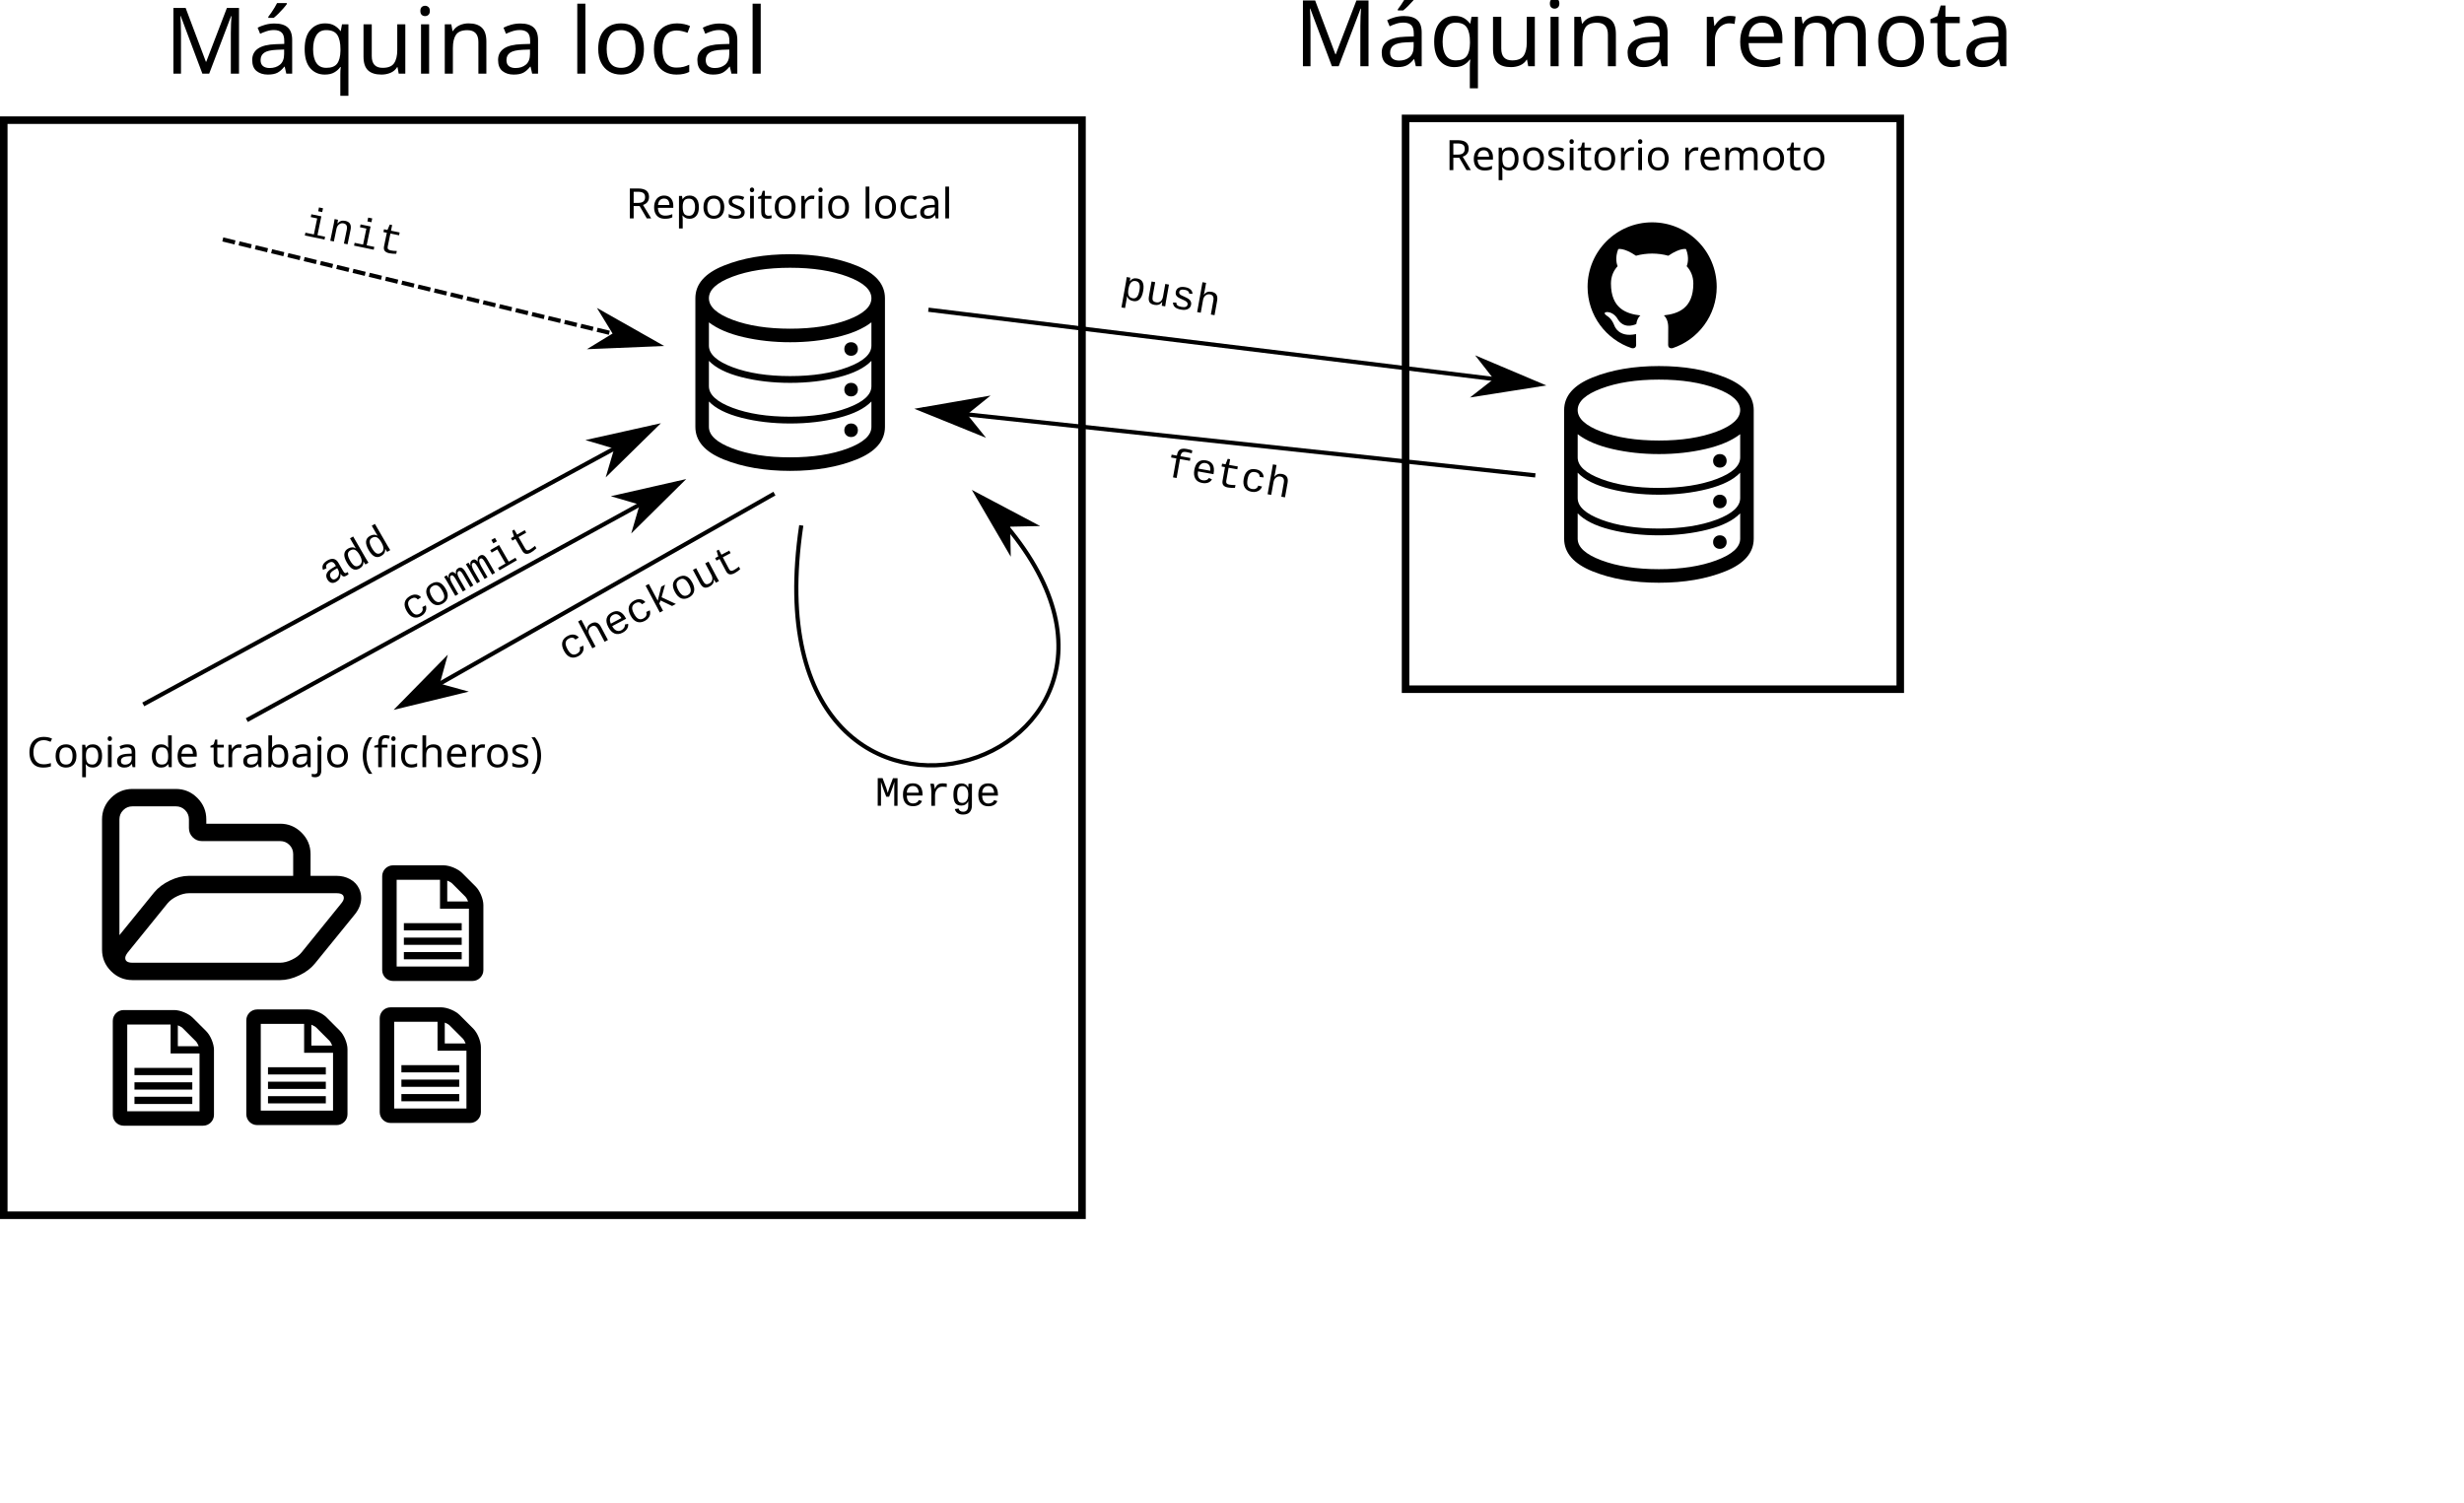
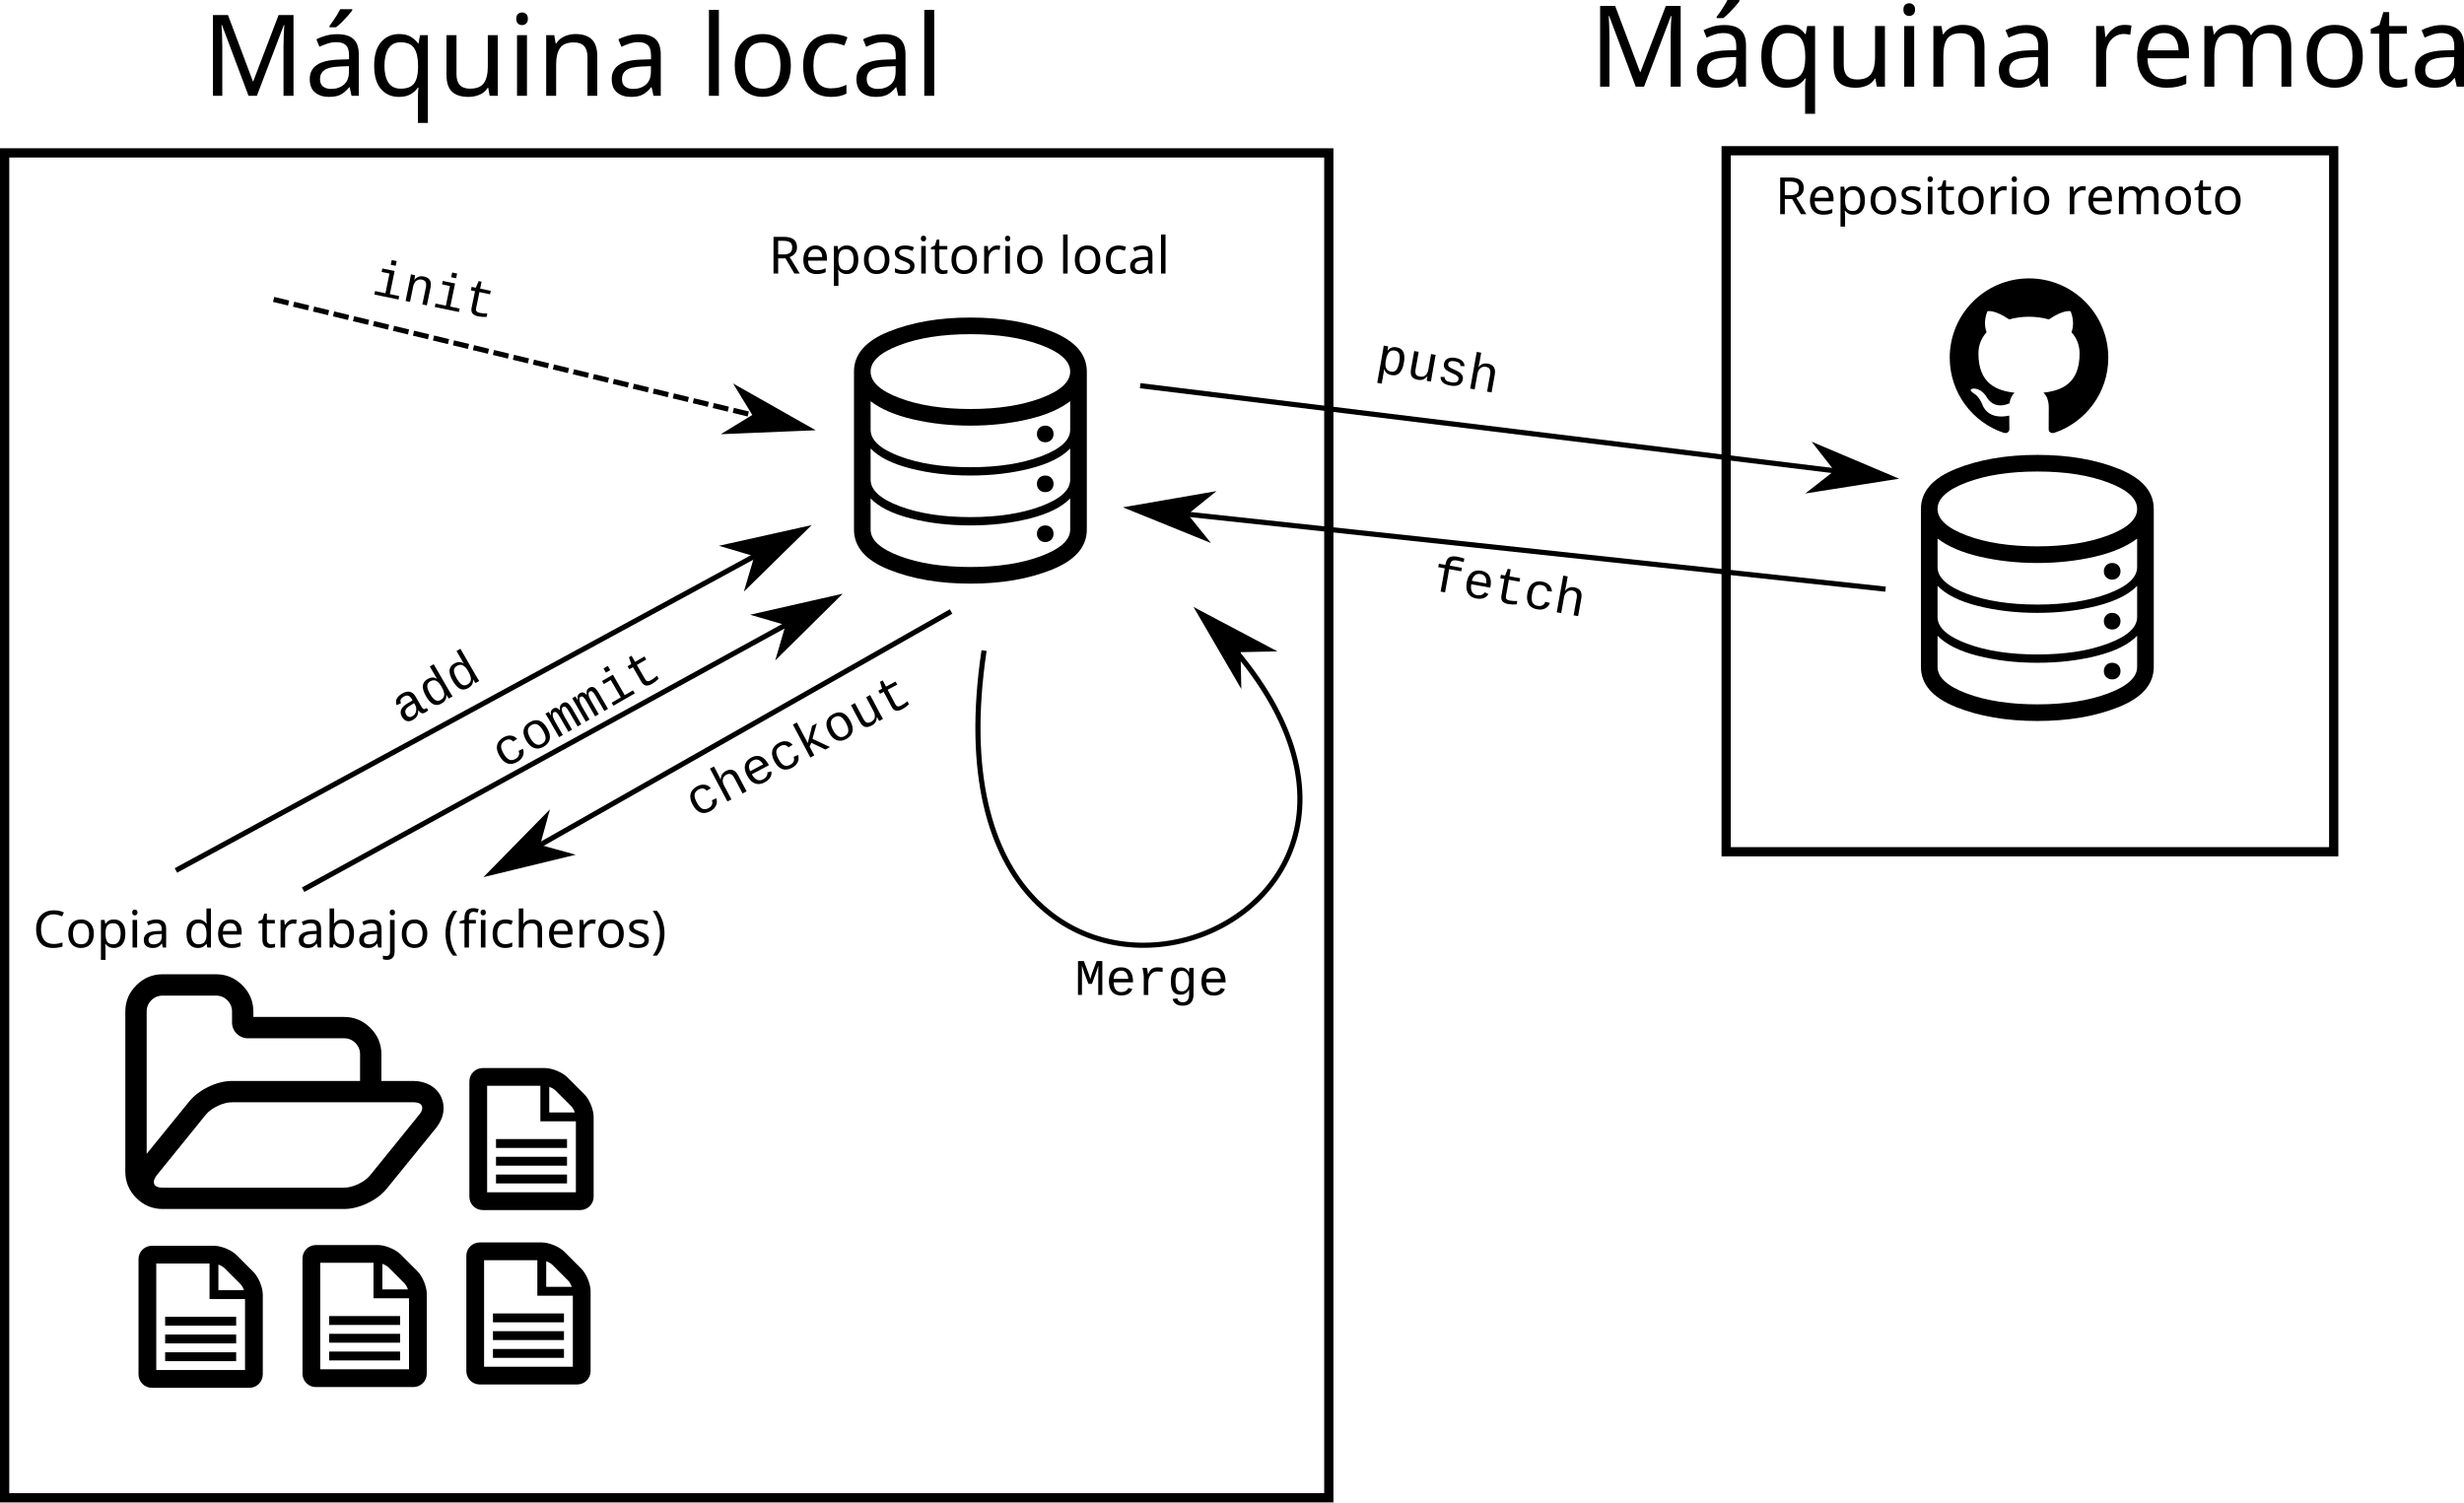
<svg xmlns="http://www.w3.org/2000/svg" width="588.662" height="358.944" id="svg2" version="1.1" viewBox="0 0 588.662 358.944">
  <defs id="defs4">
    <marker orient="auto" refY="0" refX="0" id="Arrow1Lend" style="overflow:visible">
-       <path id="path4211" d="M 0,0 5,-5 -12.5,0 5,5 0,0 z" style="fill-rule:evenodd;stroke:#000000;stroke-width:1pt" transform="matrix(-0.8,0,0,-0.8,-10,0)" />
+       <path id="path4211" d="M 0,0 5,-5 -12.5,0 5,5 Z" style="fill-rule:evenodd;stroke:#000000;stroke-width:1pt" transform="matrix(-0.8,0,0,-0.8,-10,0)" />
    </marker>
    <marker orient="auto" refY="0" refX="0" id="Arrow1Lend-9" style="overflow:visible">
-       <path id="path4211-5" d="M 0,0 5,-5 -12.5,0 5,5 0,0 z" style="fill-rule:evenodd;stroke:#000000;stroke-width:1pt" transform="matrix(-0.8,0,0,-0.8,-10,0)" />
+       <path id="path4211-5" d="M 0,0 5,-5 -12.5,0 5,5 Z" style="fill-rule:evenodd;stroke:#000000;stroke-width:1pt" transform="matrix(-0.8,0,0,-0.8,-10,0)" />
    </marker>
    <marker orient="auto" refY="0" refX="0" id="Arrow1Lend-2" style="overflow:visible">
-       <path id="path4211-1" d="M 0,0 5,-5 -12.5,0 5,5 0,0 z" style="fill-rule:evenodd;stroke:#000000;stroke-width:1pt" transform="matrix(-0.8,0,0,-0.8,-10,0)" />
+       <path id="path4211-1" d="M 0,0 5,-5 -12.5,0 5,5 Z" style="fill-rule:evenodd;stroke:#000000;stroke-width:1pt" transform="matrix(-0.8,0,0,-0.8,-10,0)" />
    </marker>
    <marker orient="auto" refY="0" refX="0" id="Arrow1Lend-5" style="overflow:visible">
-       <path id="path4211-2" d="M 0,0 5,-5 -12.5,0 5,5 0,0 z" style="fill-rule:evenodd;stroke:#000000;stroke-width:1pt" transform="matrix(-0.8,0,0,-0.8,-10,0)" />
+       <path id="path4211-2" d="M 0,0 5,-5 -12.5,0 5,5 Z" style="fill-rule:evenodd;stroke:#000000;stroke-width:1pt" transform="matrix(-0.8,0,0,-0.8,-10,0)" />
    </marker>
    <marker orient="auto" refY="0" refX="0" id="Arrow1Lend-1" style="overflow:visible">
-       <path id="path4211-0" d="M 0,0 5,-5 -12.5,0 5,5 0,0 z" style="fill-rule:evenodd;stroke:#000000;stroke-width:1pt" transform="matrix(-0.8,0,0,-0.8,-10,0)" />
+       <path id="path4211-0" d="M 0,0 5,-5 -12.5,0 5,5 Z" style="fill-rule:evenodd;stroke:#000000;stroke-width:1pt" transform="matrix(-0.8,0,0,-0.8,-10,0)" />
    </marker>
    <marker orient="auto" refY="0" refX="0" id="Arrow1Lend-3" style="overflow:visible">
-       <path id="path4211-6" d="M 0,0 5,-5 -12.5,0 5,5 0,0 z" style="fill-rule:evenodd;stroke:#000000;stroke-width:1pt" transform="matrix(-0.8,0,0,-0.8,-10,0)" />
+       <path id="path4211-6" d="M 0,0 5,-5 -12.5,0 5,5 Z" style="fill-rule:evenodd;stroke:#000000;stroke-width:1pt" transform="matrix(-0.8,0,0,-0.8,-10,0)" />
    </marker>
  </defs>
-   <g id="layer1" transform="translate(-208.2016,-263.0099)">
-     <rect style="fill:none;stroke:none;display:none" id="rect1306" width="60" height="60" x="241.429" y="662.362" />
-     <text xml:space="preserve" style="font-size:10px;font-style:normal;font-weight:normal;line-height:125%;letter-spacing:0px;word-spacing:0px;fill:#000000;fill-opacity:1;stroke:none;font-family:Sans" x="357.71" y="315.184" id="text3072-7">
-       <tspan id="tspan3074-2" x="357.71" y="315.184">Repositorio local</tspan>
+   <g id="layer1" transform="translate(-208.2016,-195.3029)">
+     <rect style="display:none;fill:none;stroke:none" id="rect1306" width="60" height="60" x="241.429" y="662.362" />
+     <text xml:space="preserve" style="font-style:normal;font-weight:normal;font-size:14.737px;line-height:0%;font-family:sans-serif;letter-spacing:0px;word-spacing:0px;fill:#000000;fill-opacity:1;stroke:none;stroke-width:1.228" x="391.814" y="260.652" id="text3072-7">
+       <tspan id="tspan3074-2" x="391.814" y="260.652" style="font-size:12.281px;line-height:1.25;font-family:sans-serif;stroke-width:1.228">Repositorio local</tspan>
    </text>
-     <path id="path3050-8" d="m 374.328,364.995 0,-30.735 q 0,-5.055 6.774,-7.785 6.774,-2.73 15.873,-2.73 9.099,0 15.873,2.73 6.774,2.73 6.774,7.785 l 0,30.735 q 0,5.055 -6.774,7.785 -6.774,2.73 -15.873,2.73 -9.099,0 -15.873,-2.73 -6.774,-2.73 -6.774,-7.785 z m 3.235,0 q 0,3.033 5.662,5.156 5.662,2.123 13.75,2.123 8.088,0 13.75,-2.123 5.662,-2.123 5.662,-5.156 l 0,-6.066 q -2.426,2.528 -7.785,3.892 -5.358,1.365 -11.627,1.365 -6.268,0 -11.627,-1.365 -5.358,-1.365 -7.785,-3.892 l 0,6.066 z m 0,-9.706 q 0,3.033 5.662,5.156 5.662,2.123 13.75,2.123 8.088,0 13.75,-2.123 5.662,-2.123 5.662,-5.156 l 0,-6.066 q -2.426,2.528 -7.785,3.892 -5.358,1.365 -11.627,1.365 -6.268,0 -11.627,-1.365 -5.358,-1.365 -7.785,-3.892 l 0,6.066 z m 0,-9.706 q 0,3.033 5.662,5.156 5.662,2.123 13.75,2.123 8.088,0 13.75,-2.123 5.662,-2.123 5.662,-5.156 l 0,-5.561 q -3.033,2.325 -8.29,3.539 -5.257,1.213 -11.121,1.213 -5.864,0 -11.121,-1.213 -5.257,-1.213 -8.29,-3.539 l 0,5.561 z m 0,-11.324 q 0,3.033 5.662,5.156 5.662,2.123 13.75,2.123 8.088,0 13.75,-2.123 5.662,-2.123 5.662,-5.156 0,-3.033 -5.662,-5.156 -5.662,-2.123 -13.75,-2.123 -8.088,0 -13.75,2.123 -5.662,2.123 -5.662,5.156 z m 32.353,31.544 q 0,-0.708 0.455,-1.163 0.455,-0.455 1.163,-0.455 0.708,0 1.163,0.455 0.455,0.455 0.455,1.163 0,0.708 -0.455,1.163 -0.455,0.455 -1.163,0.455 -0.708,0 -1.163,-0.455 -0.455,-0.455 -0.455,-1.163 z m 0,-9.706 q 0,-0.708 0.455,-1.163 0.455,-0.455 1.163,-0.455 0.708,0 1.163,0.455 0.455,0.455 0.455,1.163 0,0.708 -0.455,1.163 -0.455,0.455 -1.163,0.455 -0.708,0 -1.163,-0.455 -0.455,-0.455 -0.455,-1.163 z m 0,-9.706 q 0,-0.708 0.455,-1.163 0.455,-0.455 1.163,-0.455 0.708,0 1.163,0.455 0.455,0.455 0.455,1.163 0,0.708 -0.455,1.163 -0.455,0.455 -1.163,0.455 -0.708,0 -1.163,-0.455 -0.455,-0.455 -0.455,-1.163 z" style="fill:#000000" />
-     <rect style="color:#000000;fill:none;stroke:#000000;stroke-width:1.8;stroke-linecap:butt;stroke-linejoin:miter;stroke-miterlimit:4;stroke-opacity:1;stroke-dasharray:none;stroke-dashoffset:0;marker:none;visibility:visible;display:inline;overflow:visible;enable-background:accumulate" id="rect3115-1" width="257.595" height="261.629" x="209.102" y="291.717" />
-     <g id="g3924" transform="translate(-12.22951,0.2958668)">
-       <text id="text3072-7-6" y="445.999" x="226.853" style="font-size:10px;font-style:normal;font-weight:normal;line-height:125%;letter-spacing:0px;word-spacing:0px;fill:#000000;fill-opacity:1;stroke:none;font-family:Sans" xml:space="preserve">
-         <tspan y="445.999" x="226.853" id="tspan3074-2-3">Copia de trabajo (ficheros)</tspan>
+     <path id="path3050-8" d="m 412.223,321.826 v -37.746 q 0,-6.208 8.319,-9.561 8.319,-3.352 19.494,-3.352 11.175,0 19.494,3.352 8.319,3.352 8.319,9.561 v 37.746 q 0,6.208 -8.319,9.561 -8.319,3.352 -19.494,3.352 -11.175,0 -19.494,-3.352 -8.319,-3.352 -8.319,-9.561 z m 3.973,0 q 0,3.725 6.953,6.332 6.953,2.607 16.886,2.607 9.933,0 16.886,-2.607 6.953,-2.607 6.953,-6.332 v -7.45 q -2.98,3.104 -9.561,4.78 -6.581,1.676 -14.279,1.676 -7.698,0 -14.279,-1.676 -6.581,-1.676 -9.561,-4.78 z m 0,-11.92 q 0,3.725 6.953,6.332 6.953,2.607 16.886,2.607 9.933,0 16.886,-2.607 6.953,-2.607 6.953,-6.332 v -7.45 q -2.98,3.104 -9.561,4.78 -6.581,1.676 -14.279,1.676 -7.698,0 -14.279,-1.676 -6.581,-1.676 -9.561,-4.78 z m 0,-11.92 q 0,3.725 6.953,6.332 6.953,2.607 16.886,2.607 9.933,0 16.886,-2.607 6.953,-2.607 6.953,-6.332 v -6.829 q -3.725,2.856 -10.182,4.346 -6.457,1.49 -13.658,1.49 -7.202,0 -13.658,-1.49 -6.457,-1.49 -10.182,-4.346 z m 0,-13.907 q 0,3.725 6.953,6.332 6.953,2.607 16.886,2.607 9.933,0 16.886,-2.607 6.953,-2.607 6.953,-6.332 0,-3.725 -6.953,-6.332 -6.953,-2.607 -16.886,-2.607 -9.933,0 -16.886,2.607 -6.953,2.607 -6.953,6.332 z m 39.733,38.74 q 0,-0.869 0.559,-1.428 0.559,-0.559 1.428,-0.559 0.869,0 1.428,0.559 0.559,0.559 0.559,1.428 0,0.869 -0.559,1.428 -0.559,0.559 -1.428,0.559 -0.869,0 -1.428,-0.559 -0.559,-0.559 -0.559,-1.428 z m 0,-11.92 q 0,-0.869 0.559,-1.428 0.559,-0.559 1.428,-0.559 0.869,0 1.428,0.559 0.559,0.559 0.559,1.428 0,0.869 -0.559,1.428 -0.559,0.559 -1.428,0.559 -0.869,0 -1.428,-0.559 -0.559,-0.559 -0.559,-1.428 z m 0,-11.92 q 0,-0.869 0.559,-1.428 0.559,-0.559 1.428,-0.559 0.869,0 1.428,0.559 0.559,0.559 0.559,1.428 0,0.869 -0.559,1.428 -0.559,0.559 -1.428,0.559 -0.869,0 -1.428,-0.559 -0.559,-0.559 -0.559,-1.428 z" style="fill:#000000;stroke-width:1.228" />
+     <rect style="color:#000000;display:inline;overflow:visible;visibility:visible;fill:none;stroke:#000000;stroke-width:2.211;stroke-linecap:butt;stroke-linejoin:miter;stroke-miterlimit:4;stroke-dasharray:none;stroke-dashoffset:0;stroke-opacity:1;marker:none;enable-background:accumulate" id="rect3115-1" width="316.355" height="321.309" x="209.307" y="231.832" />
+     <g id="g3924" transform="matrix(1.228108,0,0,1.228108,-62.51167,-126.0649)">
+       <text id="text3072-7-6" y="445.999" x="226.853" style="font-style:normal;font-weight:normal;line-height:0%;font-family:sans-serif;letter-spacing:0px;word-spacing:0px;fill:#000000;fill-opacity:1;stroke:none" xml:space="preserve">
+         <tspan y="445.999" x="226.853" id="tspan3074-2-3" style="font-size:10px;line-height:1.25;font-family:sans-serif">Copia de trabajo (ficheros)</tspan>
      </text>
    </g>
-     <path style="fill:#000000" d="m 257.49,509.398 -3.244,-3.244 c -1.007,-1.007 -2.997,-1.831 -4.422,-1.831 l -12.087,0 c -1.425,0 -2.59,1.166 -2.59,2.59 l 0,22.447 c 0,1.425 1.166,2.59 2.59,2.59 l 18.994,0 c 1.425,0 2.59,-1.166 2.59,-2.59 l 0,-15.54 c 0,-1.425 -0.824,-3.414 -1.831,-4.421 z m -6.802,-1.418 c 0.059,0.022 0.12,0.045 0.182,0.071 0.487,0.202 0.826,0.436 0.934,0.545 l 3.244,3.244 c 0.108,0.108 0.343,0.447 0.545,0.934 0.026,0.062 0.049,0.123 0.071,0.182 l -4.976,0 0,-4.976 z m 5.18,20.516 -17.267,0 0,-20.72 10.36,0 0,6.907 6.907,0 0,13.814 z m -15.54,-10.36 13.814,0 0,1.727 -13.814,0 z m 0,3.453 13.814,0 0,1.727 -13.814,0 z m 0,3.453 13.814,0 0,1.727 -13.814,0 z" id="path4012-7" />
-     <path id="path4115" d="m 290.342,477.544 q 0,-1.135 -1.719,-1.135 h -35.287 q -1.297,0 -2.773,0.697 -1.476,0.697 -2.319,1.703 l -9.535,11.773 q -0.584,0.778 -0.584,1.297 0,1.135 1.719,1.135 h 35.287 q 1.297,0 2.789,-0.714 1.492,-0.714 2.303,-1.719 l 9.535,-11.773 q 0.584,-0.714 0.584,-1.265 z m -37.005,-5.286 h 24.908 v -5.189 q 0,-1.297 -0.908,-2.205 -0.908,-0.908 -2.205,-0.908 h -18.681 q -1.297,0 -2.205,-0.908 -0.908,-0.908 -0.908,-2.205 v -2.076 q 0,-1.297 -0.908,-2.205 -0.908,-0.908 -2.205,-0.908 h -10.378 q -1.297,0 -2.205,0.908 -0.908,0.908 -0.908,2.205 v 27.665 l 8.303,-10.216 q 1.427,-1.719 3.762,-2.838 2.335,-1.119 4.541,-1.119 z m 41.157,5.286 q 0,2.011 -1.492,3.892 l -9.568,11.773 q -1.395,1.719 -3.762,2.838 -2.368,1.119 -4.541,1.119 h -35.287 q -2.984,0 -5.124,-2.141 -2.141,-2.141 -2.141,-5.124 v -31.135 q 0,-2.984 2.141,-5.124 2.141,-2.141 5.124,-2.141 h 10.378 q 2.984,0 5.124,2.141 2.141,2.141 2.141,5.124 v 1.038 h 17.643 q 2.984,0 5.124,2.141 2.141,2.141 2.141,5.124 v 5.189 h 6.227 q 1.751,0 3.211,0.795 1.459,0.795 2.173,2.286 0.486,1.038 0.486,2.205 z" style="fill:#000000" />
-     <path style="fill:#000000" d="m 289.389,509.253 -3.244,-3.244 c -1.007,-1.007 -2.997,-1.831 -4.422,-1.831 l -12.087,0 c -1.425,0 -2.59,1.166 -2.59,2.59 l 0,22.447 c 0,1.425 1.166,2.59 2.59,2.59 l 18.994,0 c 1.425,0 2.59,-1.166 2.59,-2.59 l 0,-15.54 c 0,-1.425 -0.824,-3.414 -1.831,-4.421 z m -6.802,-1.418 c 0.059,0.022 0.12,0.045 0.182,0.071 0.487,0.202 0.826,0.436 0.934,0.545 l 3.244,3.244 c 0.108,0.108 0.343,0.447 0.545,0.934 0.026,0.062 0.049,0.123 0.071,0.182 l -4.976,0 0,-4.976 z m 5.18,20.516 -17.267,0 0,-20.72 10.36,0 0,6.907 6.907,0 0,13.814 z m -15.54,-10.36 13.814,0 0,1.727 -13.814,0 z m 0,3.453 13.814,0 0,1.727 -13.814,0 z m 0,3.453 13.814,0 0,1.727 -13.814,0 z" id="path4012-7-8" />
-     <path style="fill:#000000" d="m 321.852,474.821 -3.244,-3.244 c -1.007,-1.007 -2.997,-1.831 -4.422,-1.831 l -12.087,0 c -1.425,0 -2.59,1.166 -2.59,2.59 l 0,22.447 c 0,1.425 1.166,2.59 2.59,2.59 l 18.994,0 c 1.425,0 2.59,-1.166 2.59,-2.59 l 0,-15.54 c 0,-1.425 -0.824,-3.414 -1.831,-4.421 z m -6.802,-1.418 c 0.059,0.022 0.12,0.045 0.182,0.071 0.487,0.202 0.826,0.436 0.934,0.545 l 3.244,3.244 c 0.108,0.108 0.343,0.447 0.545,0.934 0.026,0.062 0.049,0.123 0.071,0.182 l -4.976,0 0,-4.976 z m 5.18,20.516 -17.267,0 0,-20.72 10.36,0 0,6.907 6.907,0 0,13.814 z m -15.54,-10.36 13.814,0 0,1.727 -13.814,0 z m 0,3.453 13.814,0 0,1.727 -13.814,0 z m 0,3.453 13.814,0 0,1.727 -13.814,0 z" id="path4012-7-4" />
-     <path style="fill:#000000" d="m 321.26,508.748 -3.244,-3.244 c -1.007,-1.007 -2.997,-1.831 -4.422,-1.831 l -12.087,0 c -1.425,0 -2.59,1.166 -2.59,2.59 l 0,22.447 c 0,1.425 1.166,2.59 2.59,2.59 l 18.994,0 c 1.425,0 2.59,-1.166 2.59,-2.59 l 0,-15.54 c 0,-1.425 -0.824,-3.414 -1.831,-4.421 z m -6.802,-1.418 c 0.059,0.022 0.12,0.045 0.182,0.071 0.487,0.202 0.826,0.436 0.934,0.545 l 3.244,3.244 c 0.108,0.108 0.343,0.447 0.545,0.934 0.026,0.062 0.049,0.123 0.071,0.182 l -4.976,0 0,-4.976 z m 5.18,20.516 -17.267,0 0,-20.72 10.36,0 0,6.907 6.907,0 0,13.814 z m -15.54,-10.36 13.814,0 0,1.727 -13.814,0 z m 0,3.453 13.814,0 0,1.727 -13.814,0 z m 0,3.453 13.814,0 0,1.727 -13.814,0 z" id="path4012-7-5" />
-     <text xml:space="preserve" style="font-size:10px;font-style:normal;font-weight:normal;line-height:125%;letter-spacing:0px;word-spacing:0px;fill:#000000;fill-opacity:1;stroke:none;font-family:Sans" x="247.487" y="280.606" id="text4156">
-       <tspan id="tspan4158" x="247.487" y="280.606" style="font-size:22px">Máquina local</tspan>
+     <path style="fill:#000000;stroke-width:1.228" d="m 268.733,499.167 -3.984,-3.984 c -1.237,-1.237 -3.681,-2.249 -5.43,-2.249 h -14.844 c -1.749,0 -3.181,1.431 -3.181,3.181 v 27.567 c 0,1.749 1.431,3.181 3.181,3.181 h 23.326 c 1.749,0 3.181,-1.431 3.181,-3.181 v -19.085 c 0,-1.749 -1.012,-4.193 -2.249,-5.43 z m -8.354,-1.741 c 0.073,0.027 0.148,0.056 0.224,0.087 0.598,0.248 1.014,0.536 1.147,0.669 l 3.984,3.984 c 0.133,0.133 0.421,0.548 0.669,1.147 0.032,0.076 0.061,0.151 0.087,0.224 h -6.111 v -6.111 z m 6.362,25.196 h -21.206 v -25.447 h 12.723 v 8.482 h 8.482 z M 247.656,509.899 h 16.965 v 2.121 h -16.965 z m 0,4.241 h 16.965 v 2.121 h -16.965 z m 0,4.241 h 16.965 v 2.121 h -16.965 z" id="path4012-7" />
+     <path id="path4115" d="m 309.079,460.048 q 0,-1.394 -2.111,-1.394 h -43.336 q -1.593,0 -3.406,0.856 -1.812,0.856 -2.848,2.091 l -11.71,14.459 q -0.717,0.956 -0.717,1.593 0,1.394 2.111,1.394 h 43.336 q 1.593,0 3.425,-0.876 1.832,-0.876 2.828,-2.111 l 11.71,-14.459 q 0.717,-0.876 0.717,-1.553 z m -45.447,-6.492 h 30.59 v -6.373 q 0,-1.593 -1.115,-2.708 -1.115,-1.115 -2.708,-1.115 H 267.456 q -1.593,0 -2.708,-1.115 -1.115,-1.115 -1.115,-2.708 v -2.549 q 0,-1.593 -1.115,-2.708 -1.115,-1.115 -2.708,-1.115 h -12.746 q -1.593,0 -2.708,1.115 -1.115,1.115 -1.115,2.708 v 33.976 l 10.197,-12.547 q 1.753,-2.111 4.62,-3.485 2.868,-1.374 5.576,-1.374 z m 50.545,6.492 q 0,2.47 -1.832,4.78 l -11.75,14.459 q -1.713,2.111 -4.62,3.485 -2.908,1.374 -5.576,1.374 h -43.336 q -3.664,0 -6.293,-2.629 -2.629,-2.629 -2.629,-6.293 v -38.237 q 0,-3.664 2.629,-6.293 2.629,-2.629 6.293,-2.629 h 12.746 q 3.664,0 6.293,2.629 2.629,2.629 2.629,6.293 v 1.275 h 21.668 q 3.664,0 6.293,2.629 2.629,2.629 2.629,6.293 v 6.373 h 7.647 q 2.151,0 3.943,0.976 1.792,0.976 2.669,2.808 0.597,1.275 0.597,2.708 z" style="fill:#000000;stroke-width:1.228" />
+     <path style="fill:#000000;stroke-width:1.228" d="m 307.909,498.99 -3.984,-3.984 c -1.237,-1.237 -3.681,-2.249 -5.43,-2.249 h -14.844 c -1.749,0 -3.181,1.431 -3.181,3.181 V 523.505 c 0,1.749 1.431,3.181 3.181,3.181 h 23.326 c 1.749,0 3.181,-1.431 3.181,-3.181 v -19.085 c 0,-1.749 -1.012,-4.193 -2.249,-5.43 z m -8.354,-1.741 c 0.073,0.027 0.147,0.056 0.224,0.087 0.598,0.248 1.014,0.536 1.147,0.669 l 3.984,3.984 c 0.133,0.133 0.421,0.548 0.669,1.147 0.032,0.076 0.061,0.151 0.087,0.224 h -6.111 v -6.111 z m 6.362,25.196 H 284.711 v -25.447 h 12.723 v 8.482 h 8.482 z m -19.085,-12.723 h 16.965 v 2.121 h -16.965 z m 0,4.241 h 16.965 v 2.121 h -16.965 z m 0,4.241 h 16.965 v 2.121 h -16.965 z" id="path4012-7-8" />
+     <path style="fill:#000000;stroke-width:1.228" d="m 347.776,456.704 -3.984,-3.984 c -1.237,-1.237 -3.681,-2.249 -5.43,-2.249 h -14.844 c -1.749,0 -3.181,1.431 -3.181,3.181 v 27.567 c 0,1.749 1.431,3.181 3.181,3.181 h 23.326 c 1.749,0 3.181,-1.431 3.181,-3.181 v -19.085 c 0,-1.749 -1.012,-4.193 -2.249,-5.43 z m -8.354,-1.741 c 0.073,0.027 0.148,0.056 0.224,0.087 0.598,0.248 1.014,0.536 1.147,0.669 l 3.984,3.984 c 0.133,0.133 0.421,0.548 0.669,1.147 0.032,0.076 0.061,0.151 0.087,0.224 h -6.111 v -6.111 z m 6.362,25.196 h -21.206 v -25.447 h 12.723 v 8.482 h 8.482 z m -19.085,-12.723 h 16.965 v 2.121 h -16.965 z m 0,4.241 h 16.965 v 2.121 h -16.965 z m 0,4.241 h 16.965 v 2.121 h -16.965 z" id="path4012-7-4" />
+     <path style="fill:#000000;stroke-width:1.228" d="m 347.049,498.37 -3.984,-3.984 c -1.237,-1.237 -3.681,-2.249 -5.43,-2.249 h -14.844 c -1.749,0 -3.181,1.431 -3.181,3.181 v 27.567 c 0,1.749 1.431,3.181 3.181,3.181 h 23.326 c 1.749,0 3.181,-1.431 3.181,-3.181 v -19.085 c 0,-1.749 -1.012,-4.193 -2.249,-5.43 z m -8.354,-1.741 c 0.073,0.027 0.147,0.056 0.224,0.087 0.598,0.248 1.014,0.536 1.147,0.669 l 3.984,3.984 c 0.133,0.133 0.421,0.548 0.669,1.147 0.032,0.076 0.061,0.151 0.087,0.224 h -6.111 v -6.111 z m 6.362,25.196 h -21.206 v -25.447 h 12.723 v 8.482 h 8.482 z m -19.085,-12.723 h 16.965 v 2.121 h -16.965 z m 0,4.241 h 16.965 v 2.121 h -16.965 z m 0,4.241 h 16.965 v 2.121 h -16.965 z" id="path4012-7-5" />
+     <text xml:space="preserve" style="font-style:normal;font-weight:normal;font-size:14.737px;line-height:0%;font-family:sans-serif;letter-spacing:0px;word-spacing:0px;fill:#000000;fill-opacity:1;stroke:none;stroke-width:1.228" x="256.449" y="218.186" id="text4156">
+       <tspan id="tspan4158" x="256.449" y="218.186" style="font-size:27.018px;line-height:1.25;font-family:sans-serif;stroke-width:1.228">Máquina local</tspan>
    </text>
-     <g id="g4181" transform="translate(33.36222,-3.953953)">
-       <path style="fill:#000000" d="m 548.519,395.669 0,-30.735 q 0,-5.055 6.774,-7.785 6.774,-2.73 15.873,-2.73 9.099,0 15.873,2.73 6.774,2.73 6.774,7.785 l 0,30.735 q 0,5.055 -6.774,7.785 -6.774,2.73 -15.873,2.73 -9.099,0 -15.873,-2.73 -6.774,-2.73 -6.774,-7.785 z m 3.235,0 q 0,3.033 5.662,5.156 5.662,2.123 13.75,2.123 8.088,0 13.75,-2.123 5.662,-2.123 5.662,-5.156 l 0,-6.066 q -2.426,2.528 -7.785,3.892 -5.358,1.365 -11.627,1.365 -6.268,0 -11.627,-1.365 -5.358,-1.365 -7.785,-3.892 l 0,6.066 z m 0,-9.706 q 0,3.033 5.662,5.156 5.662,2.123 13.75,2.123 8.088,0 13.75,-2.123 5.662,-2.123 5.662,-5.156 l 0,-6.066 q -2.426,2.528 -7.785,3.892 -5.358,1.365 -11.627,1.365 -6.268,0 -11.627,-1.365 -5.358,-1.365 -7.785,-3.892 l 0,6.066 z m 0,-9.706 q 0,3.033 5.662,5.156 5.662,2.123 13.75,2.123 8.088,0 13.75,-2.123 5.662,-2.123 5.662,-5.156 l 0,-5.561 q -3.033,2.325 -8.29,3.539 -5.257,1.213 -11.121,1.213 -5.864,0 -11.121,-1.213 -5.257,-1.213 -8.29,-3.539 l 0,5.561 z m 0,-11.324 q 0,3.033 5.662,5.156 5.662,2.123 13.75,2.123 8.088,0 13.75,-2.123 5.662,-2.123 5.662,-5.156 0,-3.033 -5.662,-5.156 -5.662,-2.123 -13.75,-2.123 -8.088,0 -13.75,2.123 -5.662,2.123 -5.662,5.156 z m 32.353,31.544 q 0,-0.708 0.455,-1.163 0.455,-0.455 1.163,-0.455 0.708,0 1.163,0.455 0.455,0.455 0.455,1.163 0,0.708 -0.455,1.163 -0.455,0.455 -1.163,0.455 -0.708,0 -1.163,-0.455 -0.455,-0.455 -0.455,-1.163 z m 0,-9.706 q 0,-0.708 0.455,-1.163 0.455,-0.455 1.163,-0.455 0.708,0 1.163,0.455 0.455,0.455 0.455,1.163 0,0.708 -0.455,1.163 -0.455,0.455 -1.163,0.455 -0.708,0 -1.163,-0.455 -0.455,-0.455 -0.455,-1.163 z m 0,-9.706 q 0,-0.708 0.455,-1.163 0.455,-0.455 1.163,-0.455 0.708,0 1.163,0.455 0.455,0.455 0.455,1.163 0,0.708 -0.455,1.163 -0.455,0.455 -1.163,0.455 -0.708,0 -1.163,-0.455 -0.455,-0.455 -0.455,-1.163 z" id="path3050" />
+     <g id="g4181" transform="matrix(1.228108,0,0,1.228108,-6.520083,-131.2842)">
+       <path style="fill:#000000" d="m 548.519,395.669 v -30.735 q 0,-5.055 6.774,-7.785 6.774,-2.73 15.873,-2.73 9.099,0 15.873,2.73 6.774,2.73 6.774,7.785 v 30.735 q 0,5.055 -6.774,7.785 -6.774,2.73 -15.873,2.73 -9.099,0 -15.873,-2.73 -6.774,-2.73 -6.774,-7.785 z m 3.235,0 q 0,3.033 5.662,5.156 5.662,2.123 13.75,2.123 8.088,0 13.75,-2.123 5.662,-2.123 5.662,-5.156 v -6.066 q -2.426,2.528 -7.785,3.892 -5.358,1.365 -11.627,1.365 -6.268,0 -11.627,-1.365 -5.358,-1.365 -7.785,-3.892 z m 0,-9.706 q 0,3.033 5.662,5.156 5.662,2.123 13.75,2.123 8.088,0 13.75,-2.123 5.662,-2.123 5.662,-5.156 v -6.066 q -2.426,2.528 -7.785,3.892 -5.358,1.365 -11.627,1.365 -6.268,0 -11.627,-1.365 -5.358,-1.365 -7.785,-3.892 z m 0,-9.706 q 0,3.033 5.662,5.156 5.662,2.123 13.75,2.123 8.088,0 13.75,-2.123 5.662,-2.123 5.662,-5.156 v -5.561 q -3.033,2.325 -8.29,3.539 -5.257,1.213 -11.121,1.213 -5.864,0 -11.121,-1.213 -5.257,-1.213 -8.29,-3.539 z m 0,-11.324 q 0,3.033 5.662,5.156 5.662,2.123 13.75,2.123 8.088,0 13.75,-2.123 5.662,-2.123 5.662,-5.156 0,-3.033 -5.662,-5.156 -5.662,-2.123 -13.75,-2.123 -8.088,0 -13.75,2.123 -5.662,2.123 -5.662,5.156 z m 32.353,31.544 q 0,-0.708 0.455,-1.163 0.455,-0.455 1.163,-0.455 0.708,0 1.163,0.455 0.455,0.455 0.455,1.163 0,0.708 -0.455,1.163 -0.455,0.455 -1.163,0.455 -0.708,0 -1.163,-0.455 -0.455,-0.455 -0.455,-1.163 z m 0,-9.706 q 0,-0.708 0.455,-1.163 0.455,-0.455 1.163,-0.455 0.708,0 1.163,0.455 0.455,0.455 0.455,1.163 0,0.708 -0.455,1.163 -0.455,0.455 -1.163,0.455 -0.708,0 -1.163,-0.455 -0.455,-0.455 -0.455,-1.163 z m 0,-9.706 q 0,-0.708 0.455,-1.163 0.455,-0.455 1.163,-0.455 0.708,0 1.163,0.455 0.455,0.455 0.455,1.163 0,0.708 -0.455,1.163 -0.455,0.455 -1.163,0.455 -0.708,0 -1.163,-0.455 -0.455,-0.455 -0.455,-1.163 z" id="path3050" />
      <g transform="matrix(0.0602519,0,0,0.0602519,554.1204,320.0827)" id="g3060">
-         <path style="fill:#000000" d="M 255.987,0 C 114.615,0 0,114.622 0,256.013 c 0,113.103 73.333,209.064 175.07,242.892 12.814,2.371 17.475,-5.514 17.475,-12.321 0,-6.063 -0.225,-22.153 -0.333,-43.538 -71.215,15.48 -86.241,-34.327 -86.241,-34.327 -11.644,-29.563 -28.429,-37.436 -28.429,-37.436 -23.244,-15.872 1.766,-15.558 1.766,-15.558 25.692,1.813 39.215,26.371 39.215,26.371 22.83,39.122 59.923,27.802 74.5,21.289 2.317,-16.577 8.948,-27.833 16.253,-34.244 C 152.439,362.68 92.68,340.718 92.68,242.622 c 0,-27.955 9.971,-50.812 26.34,-68.712 -2.619,-6.445 -11.42,-32.475 2.516,-67.733 0,0 21.49,-6.882 70.407,26.263 20.407,-5.705 42.311,-8.555 64.083,-8.638 21.744,0.089 43.654,2.933 64.09,8.638 48.878,-33.145 70.334,-26.263 70.334,-26.263 13.974,35.259 5.179,61.288 2.551,67.733 16.41,17.9 26.308,40.757 26.308,68.712 0,98.327 -59.846,119.987 -116.872,126.301 9.18,7.91 17.372,23.564 17.372,47.449 0,34.205 -0.314,61.808 -0.314,70.205 0,6.858 4.603,14.833 17.597,12.295 C 438.718,464.968 512,369.09 512,256.013 512,114.622 397.385,0 255.987,0 z" id="path3062" />
+         <path style="fill:#000000" d="M 255.987,0 C 114.615,0 0,114.622 0,256.013 c 0,113.103 73.333,209.064 175.07,242.892 12.814,2.371 17.475,-5.514 17.475,-12.321 0,-6.063 -0.225,-22.153 -0.333,-43.538 -71.215,15.48 -86.241,-34.327 -86.241,-34.327 -11.644,-29.563 -28.429,-37.436 -28.429,-37.436 -23.244,-15.872 1.766,-15.558 1.766,-15.558 25.692,1.813 39.215,26.371 39.215,26.371 22.83,39.122 59.923,27.802 74.5,21.289 2.317,-16.577 8.948,-27.833 16.253,-34.244 C 152.439,362.68 92.68,340.718 92.68,242.622 c 0,-27.955 9.971,-50.812 26.34,-68.712 -2.619,-6.445 -11.42,-32.475 2.516,-67.733 0,0 21.49,-6.882 70.407,26.263 20.407,-5.705 42.311,-8.555 64.083,-8.638 21.744,0.089 43.654,2.933 64.09,8.638 48.878,-33.145 70.334,-26.263 70.334,-26.263 13.974,35.259 5.179,61.288 2.551,67.733 16.41,17.9 26.308,40.757 26.308,68.712 0,98.327 -59.846,119.987 -116.872,126.301 9.18,7.91 17.372,23.564 17.372,47.449 0,34.205 -0.314,61.808 -0.314,70.205 0,6.858 4.603,14.833 17.597,12.295 C 438.718,464.968 512,369.09 512,256.013 512,114.622 397.385,0 255.987,0 Z" id="path3062" />
      </g>
-       <text id="text3072" y="307.599" x="520.173" style="font-size:10px;font-style:normal;font-weight:normal;line-height:125%;letter-spacing:0px;word-spacing:0px;fill:#000000;fill-opacity:1;stroke:none;font-family:Sans" xml:space="preserve">
-         <tspan y="307.599" x="520.173" id="tspan3074">Repositorio remoto</tspan>
+       <text id="text3072" y="307.599" x="520.173" style="font-style:normal;font-weight:normal;line-height:0%;font-family:sans-serif;letter-spacing:0px;word-spacing:0px;fill:#000000;fill-opacity:1;stroke:none" xml:space="preserve">
+         <tspan y="307.599" x="520.173" id="tspan3074" style="font-size:10px;line-height:1.25;font-family:sans-serif">Repositorio remoto</tspan>
      </text>
-       <rect y="295.253" x="510.632" height="136.371" width="118.188" id="rect3115" style="color:#000000;fill:none;stroke:#000000;stroke-width:1.8;stroke-linecap:butt;stroke-linejoin:miter;stroke-miterlimit:4;stroke-opacity:1;stroke-dasharray:none;stroke-dashoffset:0;marker:none;visibility:visible;display:inline;overflow:visible;enable-background:accumulate" />
-       <text id="text4156-2" y="282.779" x="483.972" style="font-size:10px;font-style:normal;font-weight:normal;line-height:125%;letter-spacing:0px;word-spacing:0px;fill:#000000;fill-opacity:1;stroke:none;font-family:Sans" xml:space="preserve">
-         <tspan style="font-size:22px" y="282.779" x="483.972" id="tspan4158-1">Máquina remota</tspan>
+       <rect y="295.253" x="510.632" height="136.371" width="118.188" id="rect3115" style="color:#000000;display:inline;overflow:visible;visibility:visible;fill:none;stroke:#000000;stroke-width:1.8;stroke-linecap:butt;stroke-linejoin:miter;stroke-miterlimit:4;stroke-dasharray:none;stroke-dashoffset:0;stroke-opacity:1;marker:none;enable-background:accumulate" />
+       <text id="text4156-2" y="282.779" x="483.972" style="font-style:normal;font-weight:normal;line-height:0%;font-family:sans-serif;letter-spacing:0px;word-spacing:0px;fill:#000000;fill-opacity:1;stroke:none" xml:space="preserve">
+         <tspan style="font-size:22px;line-height:1.25;font-family:sans-serif" y="282.779" x="483.972" id="tspan4158-1">Máquina remota</tspan>
      </text>
    </g>
-     <path style="fill:none;stroke:#000000;stroke-width:1;stroke-linecap:butt;stroke-linejoin:miter;stroke-miterlimit:4;stroke-opacity:1;stroke-dasharray:3, 1;stroke-dashoffset:0;marker-end:url(#Arrow1Lend)" d="M 261.429,320.219 365,345.219" id="path5562" />
-     <text xml:space="preserve" style="font-size:10px;font-style:normal;font-weight:normal;line-height:125%;letter-spacing:0px;word-spacing:0px;fill:#000000;fill-opacity:1;stroke:none;font-family:Sans" x="339.003" y="255.955" id="text5746" transform="matrix(0.9794031,0.2019148,-0.2019148,0.9794031,0,0)">
-       <tspan id="tspan5748" x="339.003" y="255.955" style="font-style:normal;font-variant:normal;font-weight:normal;font-stretch:normal;font-family:Courier New;-inkscape-font-specification:Courier New">init</tspan>
+     <path style="fill:none;stroke:#000000;stroke-width:1.228;stroke-linecap:butt;stroke-linejoin:miter;stroke-miterlimit:4;stroke-dasharray:3.684, 1.228;stroke-dashoffset:0;stroke-opacity:1;marker-end:url(#Arrow1Lend)" d="m 273.57,266.836 127.197,30.703" id="path5562" />
+     <text xml:space="preserve" style="font-style:normal;font-weight:normal;font-size:14.737px;line-height:0%;font-family:sans-serif;letter-spacing:0px;word-spacing:0px;fill:#000000;fill-opacity:1;stroke:none;stroke-width:1.228" x="344.291" y="200.105" id="text5746" transform="rotate(11.64896)">
+       <tspan id="tspan5748" x="344.291" y="200.105" style="font-style:normal;font-variant:normal;font-weight:normal;font-stretch:normal;font-size:12.281px;line-height:1.25;font-family:'Courier New';-inkscape-font-specification:'Courier New';stroke-width:1.228">init</tspan>
    </text>
-     <path style="fill:none;stroke:#000000;stroke-width:1px;stroke-linecap:butt;stroke-linejoin:miter;stroke-opacity:1;marker-end:url(#Arrow1Lend)" d="M 267.168,435.056 370.444,378.397" id="path5562-0" />
-     <text xml:space="preserve" style="font-size:10px;font-style:normal;font-weight:normal;line-height:125%;letter-spacing:0px;word-spacing:0px;fill:#000000;fill-opacity:1;stroke:none;font-family:Sans" x="285" y="383.076" id="text5774">
-       <tspan id="tspan5776" x="285" y="383.076" />
+     <path style="fill:none;stroke:#000000;stroke-width:1.228px;stroke-linecap:butt;stroke-linejoin:miter;stroke-opacity:1;marker-end:url(#Arrow1Lend)" d="M 280.619,407.868 407.453,338.284" id="path5562-0" />
+     <text xml:space="preserve" style="font-style:normal;font-weight:normal;font-size:14.737px;line-height:0%;font-family:sans-serif;letter-spacing:0px;word-spacing:0px;fill:#000000;fill-opacity:1;stroke:none;stroke-width:1.228" x="302.518" y="344.031" id="text5774">
+       <tspan id="tspan5776" x="302.518" y="344.031" style="font-size:12.281px;line-height:1.25;font-family:sans-serif;stroke-width:1.228"> </tspan>
    </text>
-     <text xml:space="preserve" style="font-size:10px;font-style:normal;font-weight:normal;line-height:125%;letter-spacing:0px;word-spacing:0px;fill:#000000;fill-opacity:1;stroke:none;font-family:Sans" x="58.949" y="509.599" id="text5778" transform="matrix(0.86567,-0.5006152,0.5006152,0.86567,0,0)">
-       <tspan id="tspan5780" x="58.949" y="509.599" style="font-style:normal;font-variant:normal;font-weight:normal;font-stretch:normal;font-family:Courier New;-inkscape-font-specification:Courier New">commit</tspan>
+     <text xml:space="preserve" style="font-style:normal;font-weight:normal;font-size:14.737px;line-height:0%;font-family:sans-serif;letter-spacing:0px;word-spacing:0px;fill:#000000;fill-opacity:1;stroke:none;stroke-width:1.228" x="94.574" y="492.622" id="text5778" transform="rotate(-30.04071)">
+       <tspan id="tspan5780" x="94.574" y="492.622" style="font-style:normal;font-variant:normal;font-weight:normal;font-stretch:normal;font-size:12.281px;line-height:1.25;font-family:'Courier New';-inkscape-font-specification:'Courier New';stroke-width:1.228">commit</tspan>
    </text>
-     <path style="fill:none;stroke:#000000;stroke-width:1px;stroke-linecap:butt;stroke-linejoin:miter;stroke-opacity:1;marker-end:url(#Arrow1Lend)" d="M 393.214,380.934 303.929,431.648" id="path5562-0-1" />
-     <text xml:space="preserve" style="font-size:10px;font-style:normal;font-weight:normal;line-height:125%;letter-spacing:0px;word-spacing:0px;fill:#000000;fill-opacity:1;stroke:none;font-family:Sans" x="106.04" y="533.087" id="text5778-4" transform="matrix(0.8832615,-0.4688807,0.4688807,0.8832615,0,0)">
-       <tspan id="tspan5780-7" x="106.04" y="533.087" style="font-style:normal;font-variant:normal;font-weight:normal;font-stretch:normal;font-family:Courier New;-inkscape-font-specification:Courier New">checkout</tspan>
+     <path style="fill:none;stroke:#000000;stroke-width:1.228px;stroke-linecap:butt;stroke-linejoin:miter;stroke-opacity:1;marker-end:url(#Arrow1Lend)" d="M 435.417,341.399 325.765,403.682" id="path5562-0-1" />
+     <text xml:space="preserve" style="font-style:normal;font-weight:normal;font-size:14.737px;line-height:0%;font-family:sans-serif;letter-spacing:0px;word-spacing:0px;fill:#000000;fill-opacity:1;stroke:none;stroke-width:1.228" x="147.56" y="520.751" id="text5778-4" transform="rotate(-27.96167)">
+       <tspan id="tspan5780-7" x="147.56" y="520.751" style="font-style:normal;font-variant:normal;font-weight:normal;font-stretch:normal;font-size:12.281px;line-height:1.25;font-family:'Courier New';-inkscape-font-specification:'Courier New';stroke-width:1.228">checkout</tspan>
    </text>
-     <path style="fill:none;stroke:#000000;stroke-width:1px;stroke-linecap:butt;stroke-linejoin:miter;stroke-opacity:1;marker-end:url(#Arrow1Lend)" d="m 430,337.005 145.714,17.857" id="path5562-0-2" />
-     <text xml:space="preserve" style="font-size:10px;font-style:normal;font-weight:normal;line-height:125%;letter-spacing:0px;word-spacing:0px;fill:#000000;fill-opacity:1;stroke:none;font-family:Sans" x="526.918" y="245.493" id="text5778-4-7" transform="matrix(0.9844457,0.1756889,-0.1756889,0.9844457,0,0)">
-       <tspan id="tspan5780-7-3" x="526.918" y="245.493" style="font-style:normal;font-variant:normal;font-weight:normal;font-stretch:normal;font-family:Courier New;-inkscape-font-specification:Courier New">push</tspan>
+     <path style="fill:none;stroke:#000000;stroke-width:1.228px;stroke-linecap:butt;stroke-linejoin:miter;stroke-opacity:1;marker-end:url(#Arrow1Lend)" d="m 480.594,287.45 178.953,21.93" id="path5562-0-2" />
+     <text xml:space="preserve" style="font-style:normal;font-weight:normal;font-size:14.737px;line-height:0%;font-family:sans-serif;letter-spacing:0px;word-spacing:0px;fill:#000000;fill-opacity:1;stroke:none;stroke-width:1.228" x="578.146" y="185.374" id="text5778-4-7" transform="rotate(10.11875)">
+       <tspan id="tspan5780-7-3" x="578.146" y="185.374" style="font-style:normal;font-variant:normal;font-weight:normal;font-stretch:normal;font-size:12.281px;line-height:1.25;font-family:'Courier New';-inkscape-font-specification:'Courier New';stroke-width:1.228">push</tspan>
    </text>
-     <path style="fill:none;stroke:#000000;stroke-width:1px;stroke-linecap:butt;stroke-linejoin:miter;stroke-opacity:1;marker-end:url(#Arrow1Lend)" d="M 575,376.586 428.571,360.871" id="path5562-0-2-2" />
-     <text xml:space="preserve" style="font-size:10px;font-style:normal;font-weight:normal;line-height:125%;letter-spacing:0px;word-spacing:0px;fill:#000000;fill-opacity:1;stroke:none;font-family:Sans" x="545.131" y="285.381" id="text5778-4-7-0" transform="matrix(0.9844457,0.1756889,-0.1756889,0.9844457,0,0)">
-       <tspan id="tspan5780-7-3-5" x="545.131" y="285.381" style="font-style:normal;font-variant:normal;font-weight:normal;font-stretch:normal;font-family:Courier New;-inkscape-font-specification:Courier New">fetch</tspan>
+     <path style="fill:none;stroke:#000000;stroke-width:1.228px;stroke-linecap:butt;stroke-linejoin:miter;stroke-opacity:1;marker-end:url(#Arrow1Lend)" d="M 658.67,336.06 478.84,316.761" id="path5562-0-2-2" />
+     <text xml:space="preserve" style="font-style:normal;font-weight:normal;font-size:14.737px;line-height:0%;font-family:sans-serif;letter-spacing:0px;word-spacing:0px;fill:#000000;fill-opacity:1;stroke:none;stroke-width:1.228" x="600.514" y="234.361" id="text5778-4-7-0" transform="rotate(10.11875)">
+       <tspan id="tspan5780-7-3-5" x="600.514" y="234.361" style="font-style:normal;font-variant:normal;font-weight:normal;font-stretch:normal;font-size:12.281px;line-height:1.25;font-family:'Courier New';-inkscape-font-specification:'Courier New';stroke-width:1.228">fetch</tspan>
    </text>
-     <path style="fill:none;stroke:#000000;stroke-width:1px;stroke-linecap:butt;stroke-linejoin:miter;stroke-opacity:1;marker-end:url(#Arrow1Lend-1)" d="m 399.63,388.533 c -14.344,96.377 107.238,55.351 42.143,-7.143" id="path5933" />
-     <text xml:space="preserve" style="font-size:10px;font-style:normal;font-weight:normal;line-height:125%;letter-spacing:0px;word-spacing:0px;fill:#000000;fill-opacity:1;stroke:none;font-family:Sans" x="417.721" y="455.098" id="text5778-4-7-0-2" transform="matrix(0.9999995,0.00100274,-0.00100274,0.9999995,0,0)">
-       <tspan id="tspan5780-7-3-5-5" x="417.721" y="455.098" style="font-style:normal;font-variant:normal;font-weight:normal;font-stretch:normal;font-family:Courier New;-inkscape-font-specification:Courier New">Merge</tspan>
+     <path style="fill:none;stroke:#000000;stroke-width:1.228px;stroke-linecap:butt;stroke-linejoin:miter;stroke-opacity:1;marker-end:url(#Arrow1Lend-1)" d="m 443.297,350.732 c -17.617,118.362 131.7,67.978 51.756,-8.772" id="path5933" />
+     <text xml:space="preserve" style="font-style:normal;font-weight:normal;font-size:14.737px;line-height:0%;font-family:sans-serif;letter-spacing:0px;word-spacing:0px;fill:#000000;fill-opacity:1;stroke:none;stroke-width:1.228" x="465.388" y="432.529" id="text5778-4-7-0-2" transform="rotate(0.05745278)">
+       <tspan id="tspan5780-7-3-5-5" x="465.388" y="432.529" style="font-style:normal;font-variant:normal;font-weight:normal;font-stretch:normal;font-size:12.281px;line-height:1.25;font-family:'Courier New';-inkscape-font-specification:'Courier New';stroke-width:1.228">Merge</tspan>
    </text>
-     <text xml:space="preserve" style="font-size:10px;font-style:normal;font-weight:normal;line-height:125%;letter-spacing:0px;word-spacing:0px;fill:#000000;fill-opacity:1;stroke:none;font-family:Sans" x="291.429" y="211.951" id="text6146" transform="translate(208.2016,263.0099)">
-       <tspan id="tspan6148" x="291.429" y="211.951" />
+     <text xml:space="preserve" style="font-style:normal;font-weight:normal;font-size:14.737px;line-height:0%;font-family:sans-serif;letter-spacing:0px;word-spacing:0px;fill:#000000;fill-opacity:1;stroke:none;stroke-width:1.228" x="566.107" y="456.875" id="text6146">
+       <tspan id="tspan6148" x="566.107" y="456.875" style="font-size:12.281px;line-height:1.25;font-family:sans-serif;stroke-width:1.228"> </tspan>
    </text>
-     <flowRoot xml:space="preserve" id="flowRoot6150" style="font-size:10px;font-style:normal;font-weight:normal;line-height:125%;letter-spacing:0px;word-spacing:0px;fill:#000000;fill-opacity:1;stroke:none;font-family:Sans" transform="translate(208.2016,263.0099)">
-       <flowRegion id="flowRegion6152">
+     <flowRoot xml:space="preserve" id="flowRoot6150" style="font-style:normal;font-weight:normal;line-height:0.01%;font-family:sans-serif;letter-spacing:0px;word-spacing:0px;fill:#000000;fill-opacity:1;stroke:none" transform="matrix(1.228108,0,0,1.228108,208.2016,196.5764)">
+       <flowRegion id="flowRegion6152" style="font-family:sans-serif">
        <rect id="rect6154" width="196.429" height="90" x="287.143" y="191.951" />
      </flowRegion>
-       <flowPara id="flowPara6156" style="font-style:normal;font-variant:normal;font-weight:normal;font-stretch:normal;font-family:Courier New;-inkscape-font-specification:Courier New">clone = init + fetch + checkout</flowPara>
-       <flowPara id="flowPara6158" style="font-style:normal;font-variant:normal;font-weight:normal;font-stretch:normal;font-family:Courier New;-inkscape-font-specification:Courier New">pull = fetch + merge + checkout</flowPara>
+       <flowPara id="flowPara6156" style="font-style:normal;font-variant:normal;font-weight:normal;font-stretch:normal;font-size:10px;line-height:1.25;font-family:'Courier New';-inkscape-font-specification:'Courier New'">clone = init + fetch + checkout</flowPara>
+       <flowPara id="flowPara6158" style="font-style:normal;font-variant:normal;font-weight:normal;font-stretch:normal;font-size:10px;line-height:1.25;font-family:'Courier New';-inkscape-font-specification:'Courier New'">pull = fetch + merge + checkout</flowPara>
    </flowRoot>
-     <path style="fill:none;stroke:#000000;stroke-width:1px;stroke-linecap:butt;stroke-linejoin:miter;stroke-opacity:1;marker-end:url(#Arrow1Lend)" d="M 242.427,431.306 364.39,365.051" id="path5562-0-20" />
-     <text xml:space="preserve" style="font-size:10px;font-style:normal;font-weight:normal;line-height:125%;letter-spacing:0px;word-spacing:0px;fill:#000000;fill-opacity:1;stroke:none;font-family:Sans" x="46.346" y="492.357" id="text5778-5" transform="matrix(0.86567,-0.5006152,0.5006152,0.86567,0,0)">
-       <tspan id="tspan5780-0" x="46.346" y="492.357" style="font-style:normal;font-variant:normal;font-weight:normal;font-stretch:normal;font-family:Courier New;-inkscape-font-specification:Courier New">add</tspan>
+     <path style="fill:none;stroke:#000000;stroke-width:1.228px;stroke-linecap:butt;stroke-linejoin:miter;stroke-opacity:1;marker-end:url(#Arrow1Lend)" d="M 250.234,403.262 400.018,321.893" id="path5562-0-20" />
+     <text xml:space="preserve" style="font-style:normal;font-weight:normal;font-size:14.737px;line-height:0%;font-family:sans-serif;letter-spacing:0px;word-spacing:0px;fill:#000000;fill-opacity:1;stroke:none;stroke-width:1.228" x="79.097" y="471.447" id="text5778-5" transform="rotate(-30.04071)">
+       <tspan id="tspan5780-0" x="79.097" y="471.447" style="font-style:normal;font-variant:normal;font-weight:normal;font-stretch:normal;font-size:12.281px;line-height:1.25;font-family:'Courier New';-inkscape-font-specification:'Courier New';stroke-width:1.228">add</tspan>
    </text>
  </g>
</svg>
